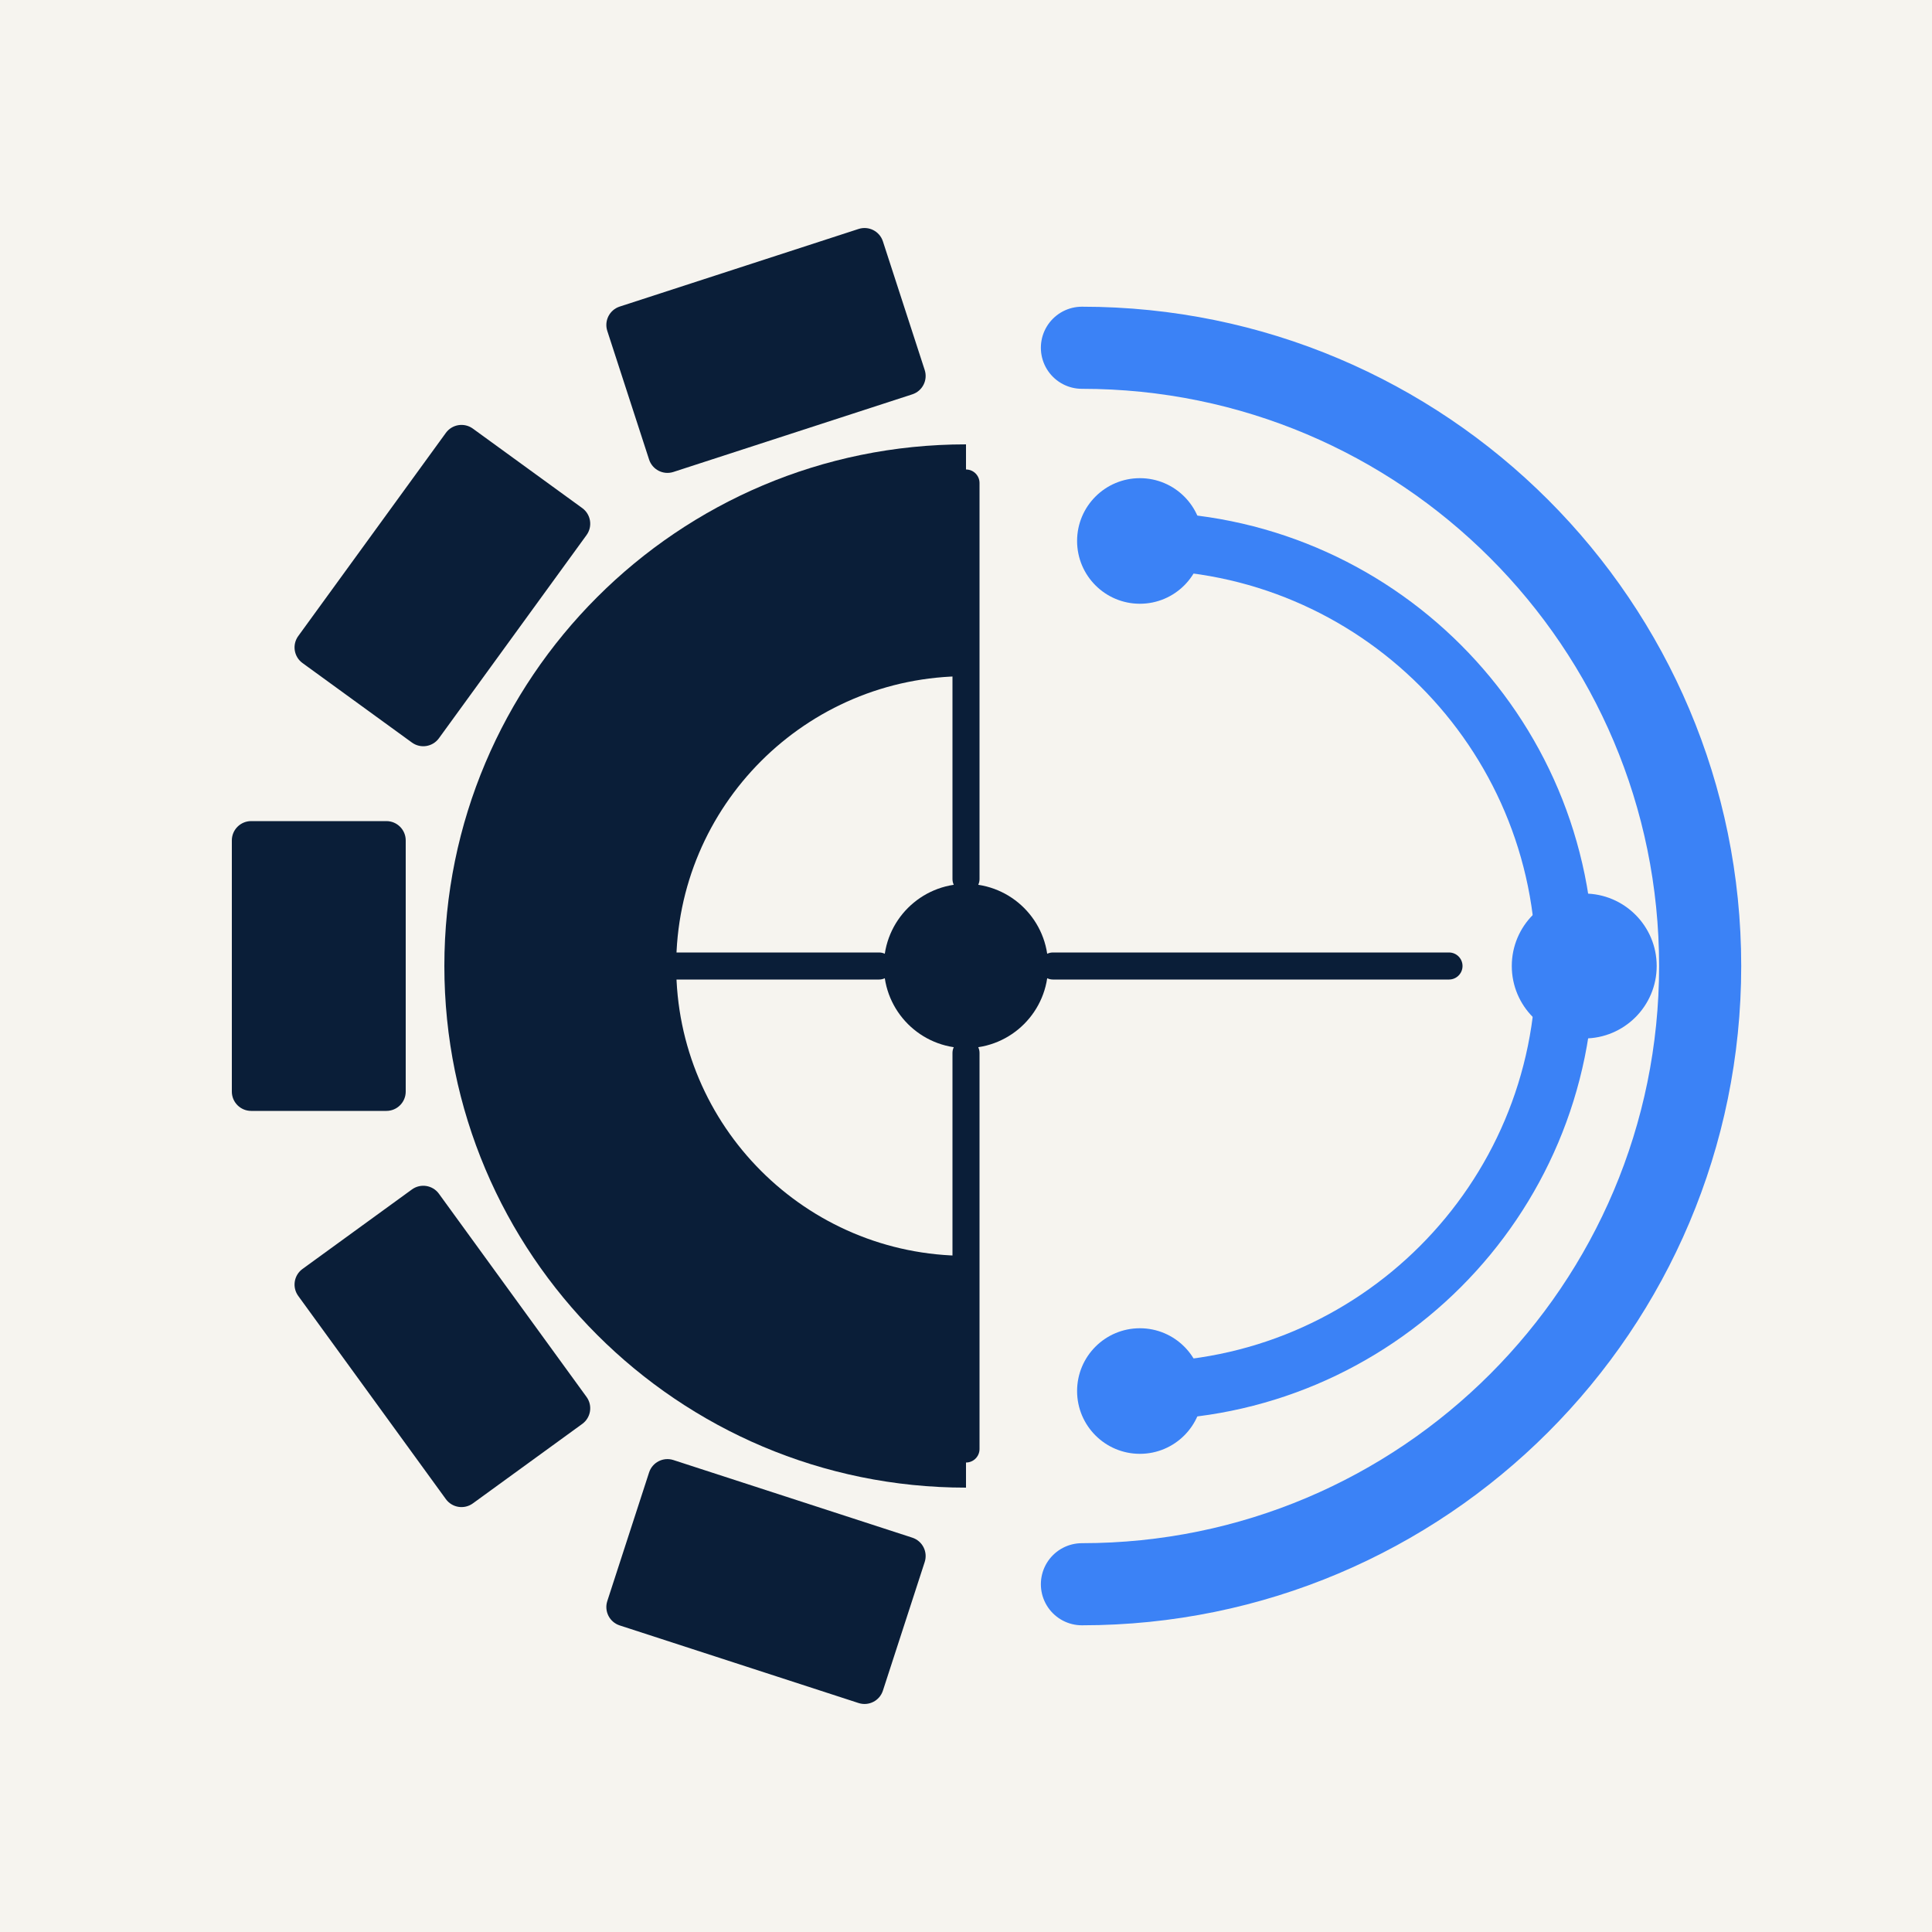
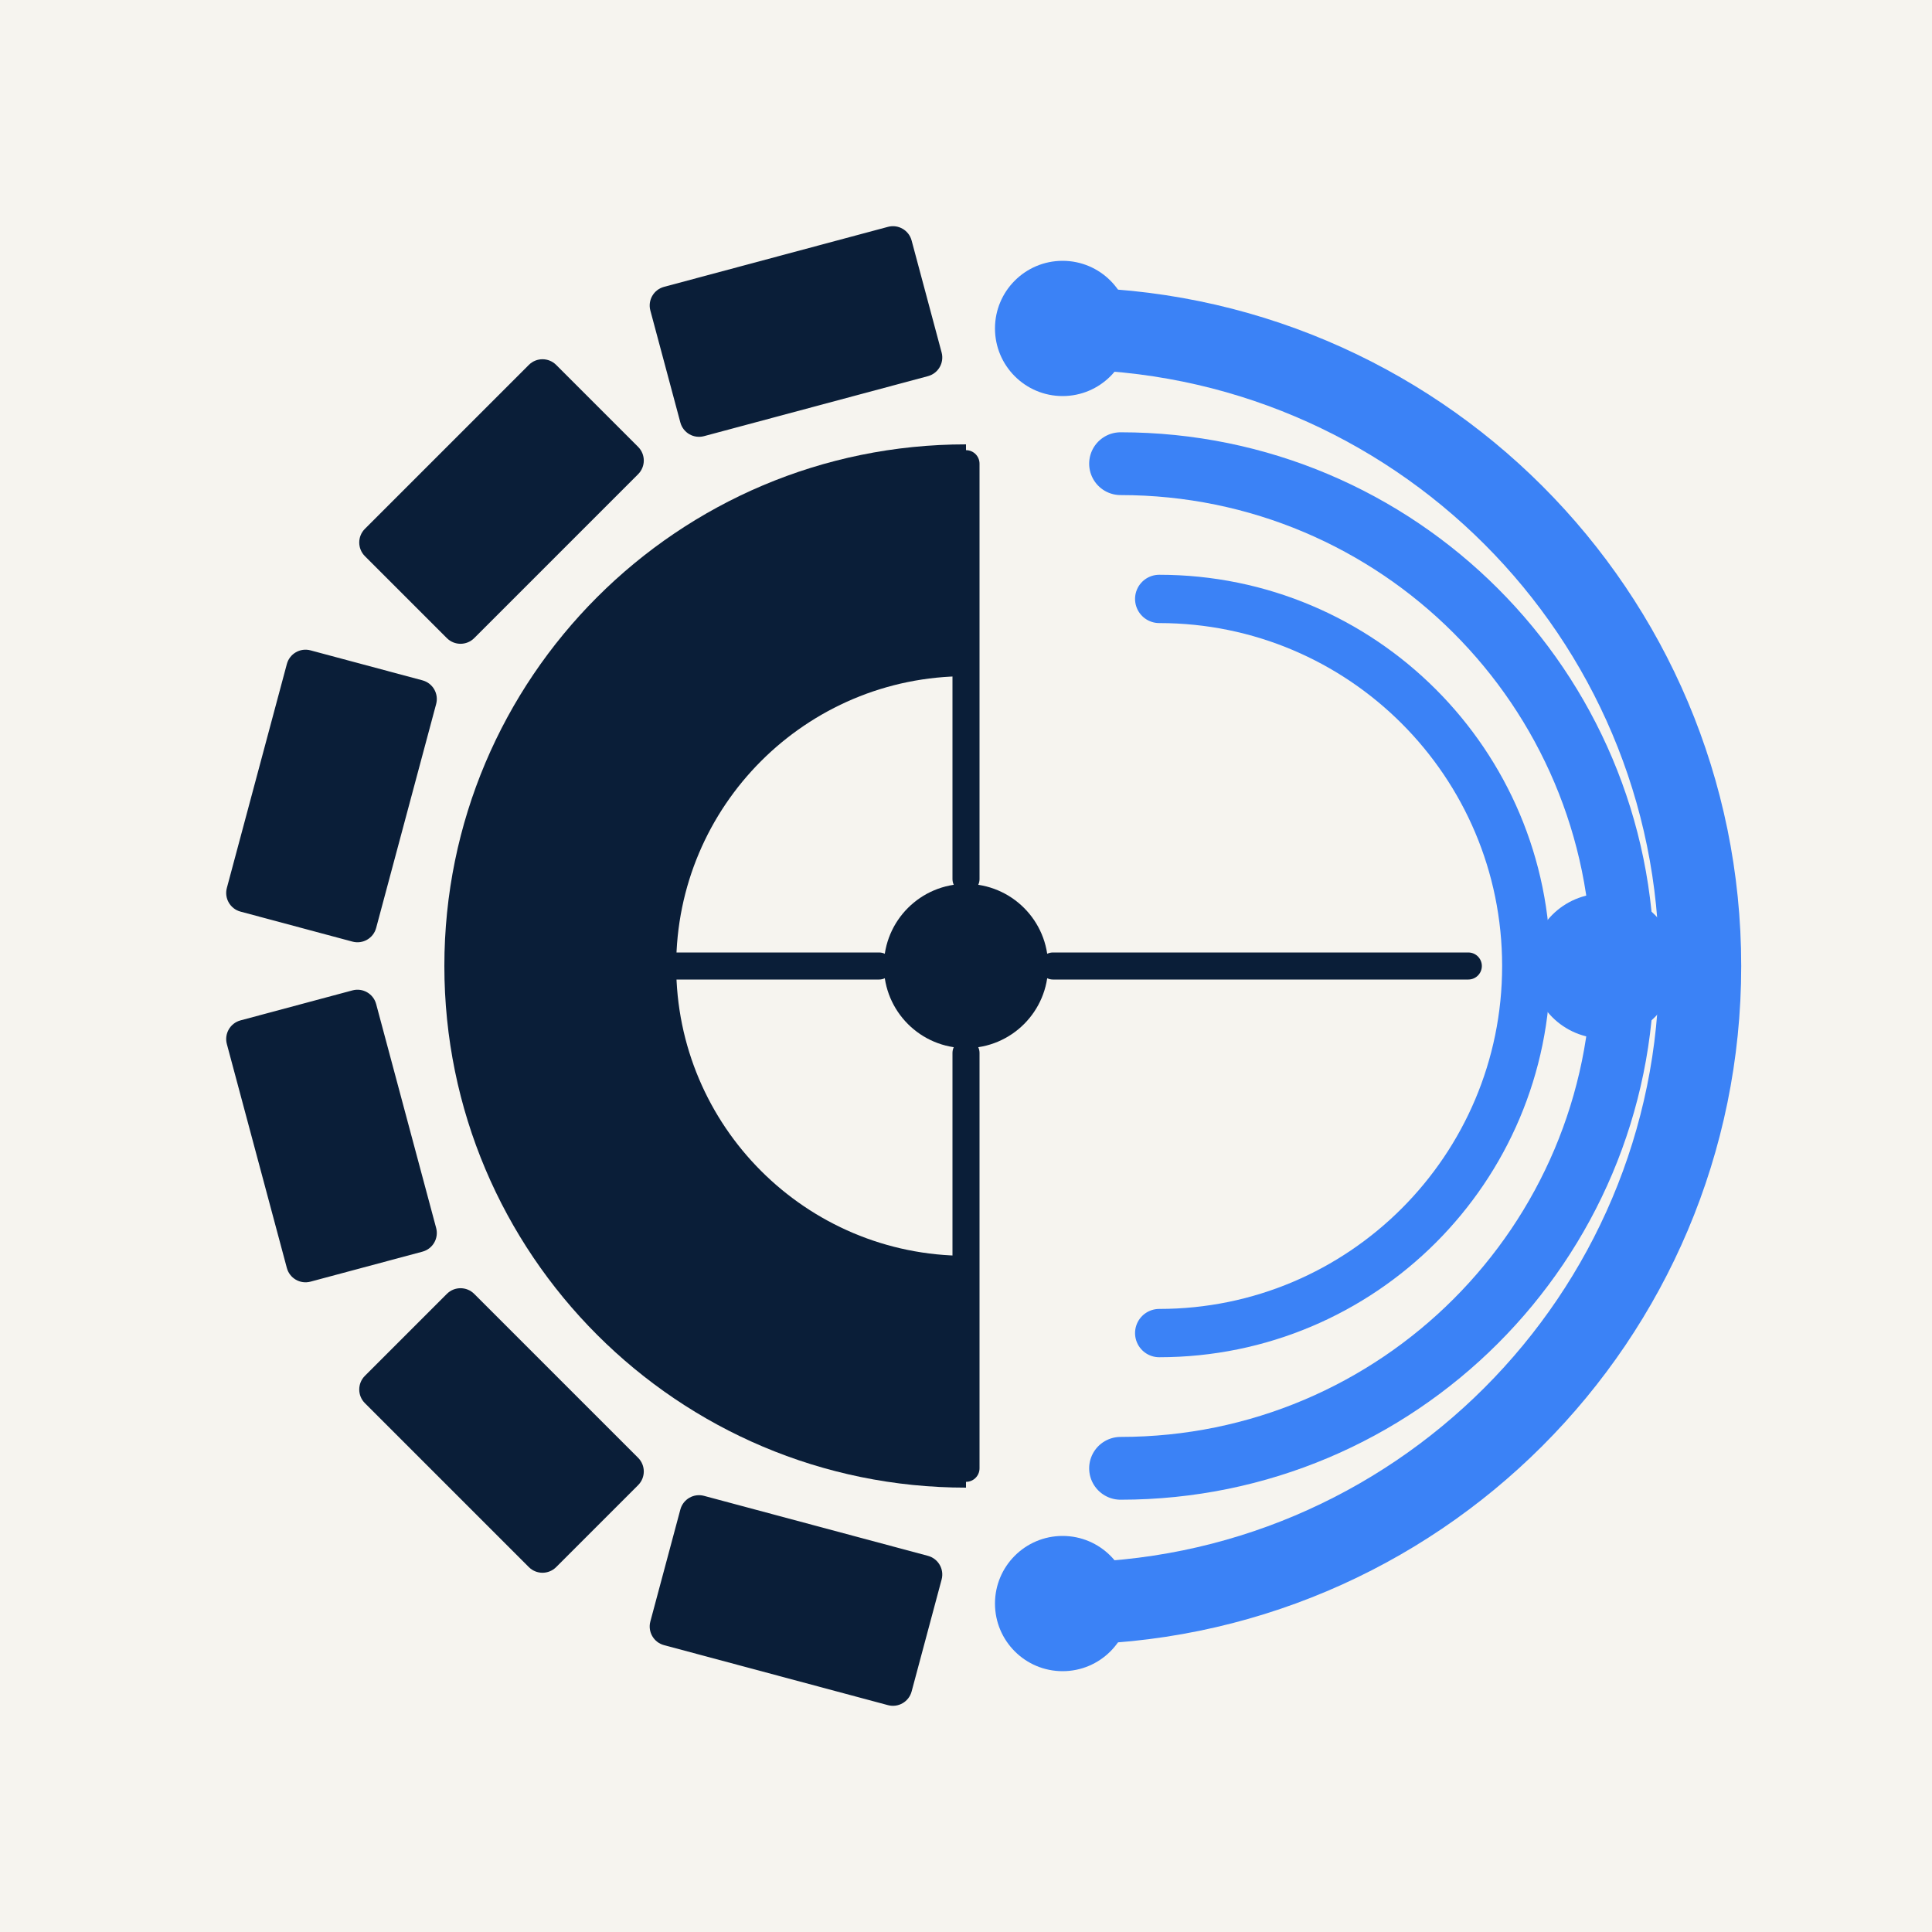
<svg xmlns="http://www.w3.org/2000/svg" viewBox="0 0 200 200" fill="none" role="img" aria-label="ROHLAX logo">
  <rect width="200" height="200" fill="#F6F4EF" />
  <g clip-path="url(#L)">
    <circle cx="100" cy="100" r="54" fill="#0A1E38" />
    <circle cx="100" cy="100" r="30" fill="#F6F4EF" />
    <g fill="#0A1E38">
-       <g transform="rotate(-18 100 100)">
-         <rect x="85" y="24" width="30" height="18" rx="2" />
+       <g transform="rotate(-15 100 100)">
+         <rect x="86" y="24" width="28" height="16" rx="2" />
      </g>
-       <g transform="rotate(-54 100 100)">
-         <rect x="85" y="24" width="30" height="18" rx="2" />
+       <g transform="rotate(-45 100 100)">
+         <rect x="86" y="24" width="28" height="16" rx="2" />
      </g>
-       <g transform="rotate(-90 100 100)">
-         <rect x="85" y="24" width="30" height="18" rx="2" />
+       <g transform="rotate(-75 100 100)">
+         <rect x="86" y="24" width="28" height="16" rx="2" />
      </g>
-       <g transform="rotate(-126 100 100)">
-         <rect x="85" y="24" width="30" height="18" rx="2" />
+       <g transform="rotate(-105 100 100)">
+         <rect x="86" y="24" width="28" height="16" rx="2" />
      </g>
-       <g transform="rotate(-162 100 100)">
-         <rect x="85" y="24" width="30" height="18" rx="2" />
+       <g transform="rotate(-135 100 100)">
+         <rect x="86" y="24" width="28" height="16" rx="2" />
+       </g>
+       <g transform="rotate(-165 100 100)">
+         <rect x="86" y="24" width="28" height="16" rx="2" />
      </g>
    </g>
  </g>
-   <path d="M112 36 A64 64 0 0 1 112 164" stroke="#3B82F6" stroke-width="8.5" stroke-linecap="round" fill="none" />
-   <path d="M118 56 A42 42 0 0 1 118 144" stroke="#3B82F6" stroke-width="6" stroke-linecap="round" fill="none" />
-   <circle cx="164" cy="100" r="7.5" fill="#3B82F6" />
-   <circle cx="118" cy="56" r="6.5" fill="#3B82F6" />
-   <circle cx="118" cy="144" r="6.5" fill="#3B82F6" />
+   <path d="M110 34 A66 66 0 0 1 110 166" stroke="#3B82F6" stroke-width="8.5" stroke-linecap="round" fill="none" />
+   <path d="M116 48 A50 50 0 0 1 116 152" stroke="#3B82F6" stroke-width="6.5" stroke-linecap="round" fill="none" />
+   <path d="M120 62 A36 36 0 0 1 120 138" stroke="#3B82F6" stroke-width="5" stroke-linecap="round" fill="none" />
+   <circle cx="110" cy="34" r="7" fill="#3B82F6" />
+   <circle cx="110" cy="166" r="7" fill="#3B82F6" />
+   <circle cx="166" cy="100" r="7.5" fill="#3B82F6" />
  <circle cx="100" cy="100" r="8.5" fill="#0A1E38" />
-   <path d="M100 50v41M100 109v41M50 100h41M109 100h41" stroke="#0A1E38" stroke-width="2.8" stroke-linecap="round" />
+   <path d="M100 48v43M100 109v43M48 100h43M109 100h43" stroke="#0A1E38" stroke-width="2.8" stroke-linecap="round" />
  <defs>
    <clipPath id="L">
      <rect width="100" height="200" />
    </clipPath>
  </defs>
</svg>
